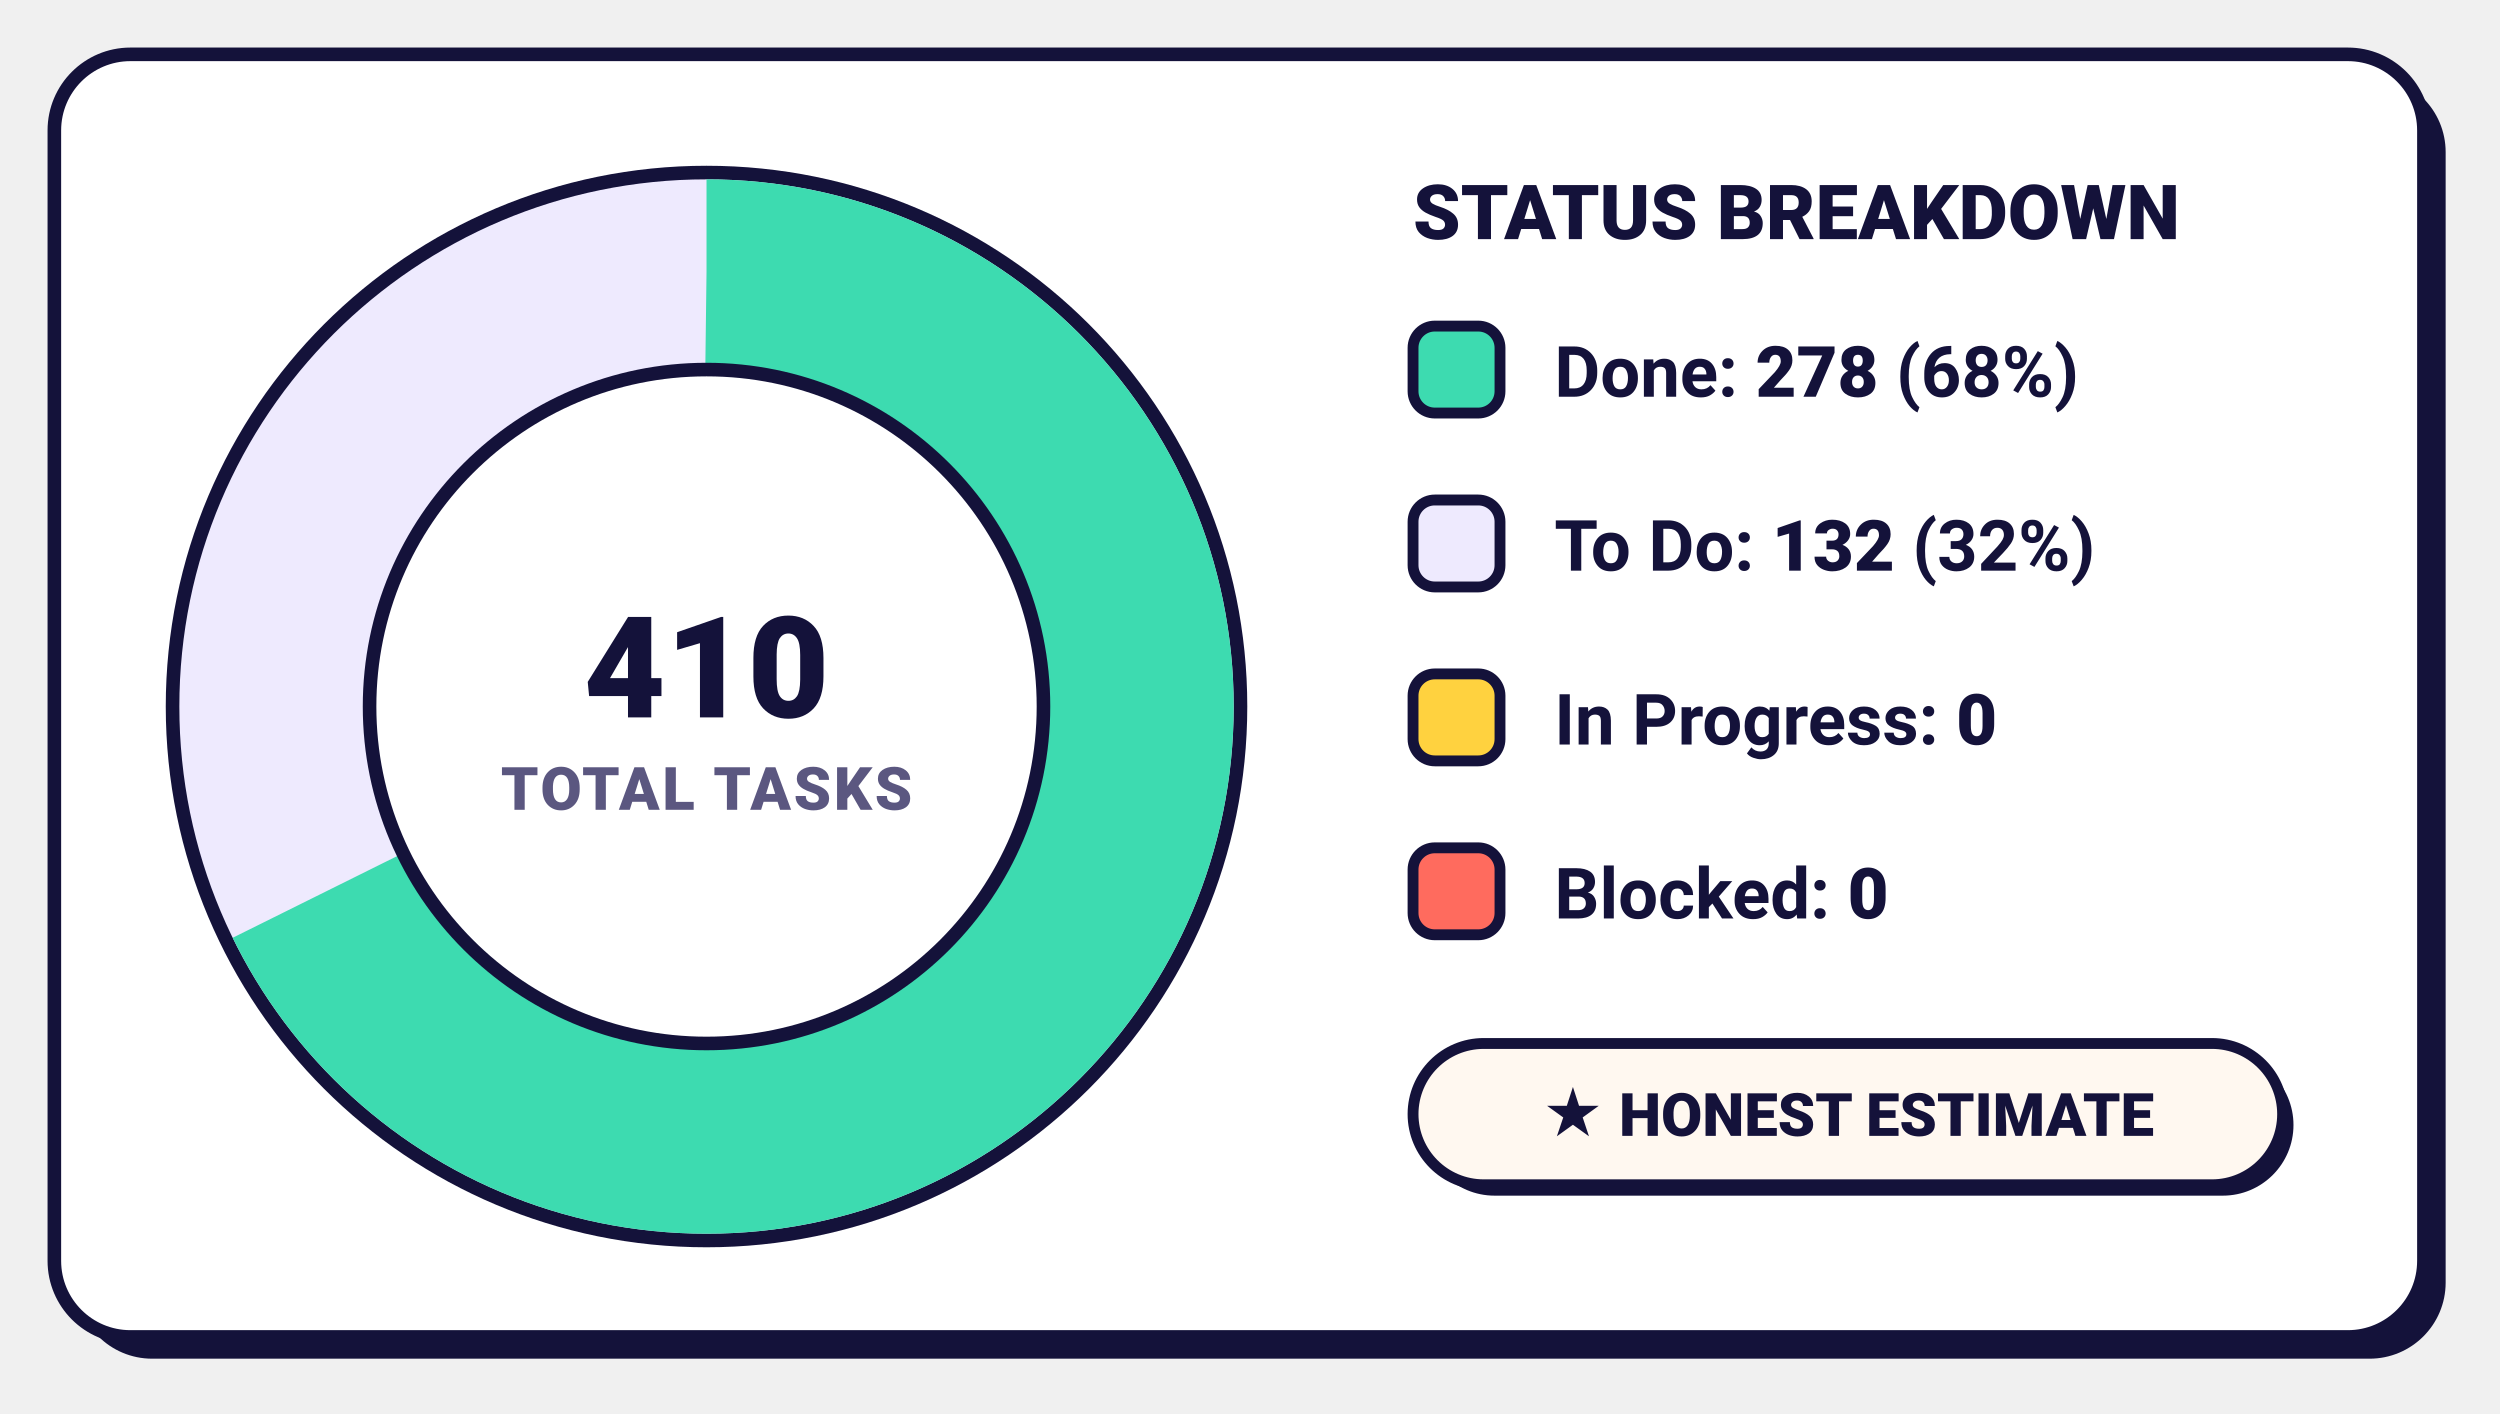
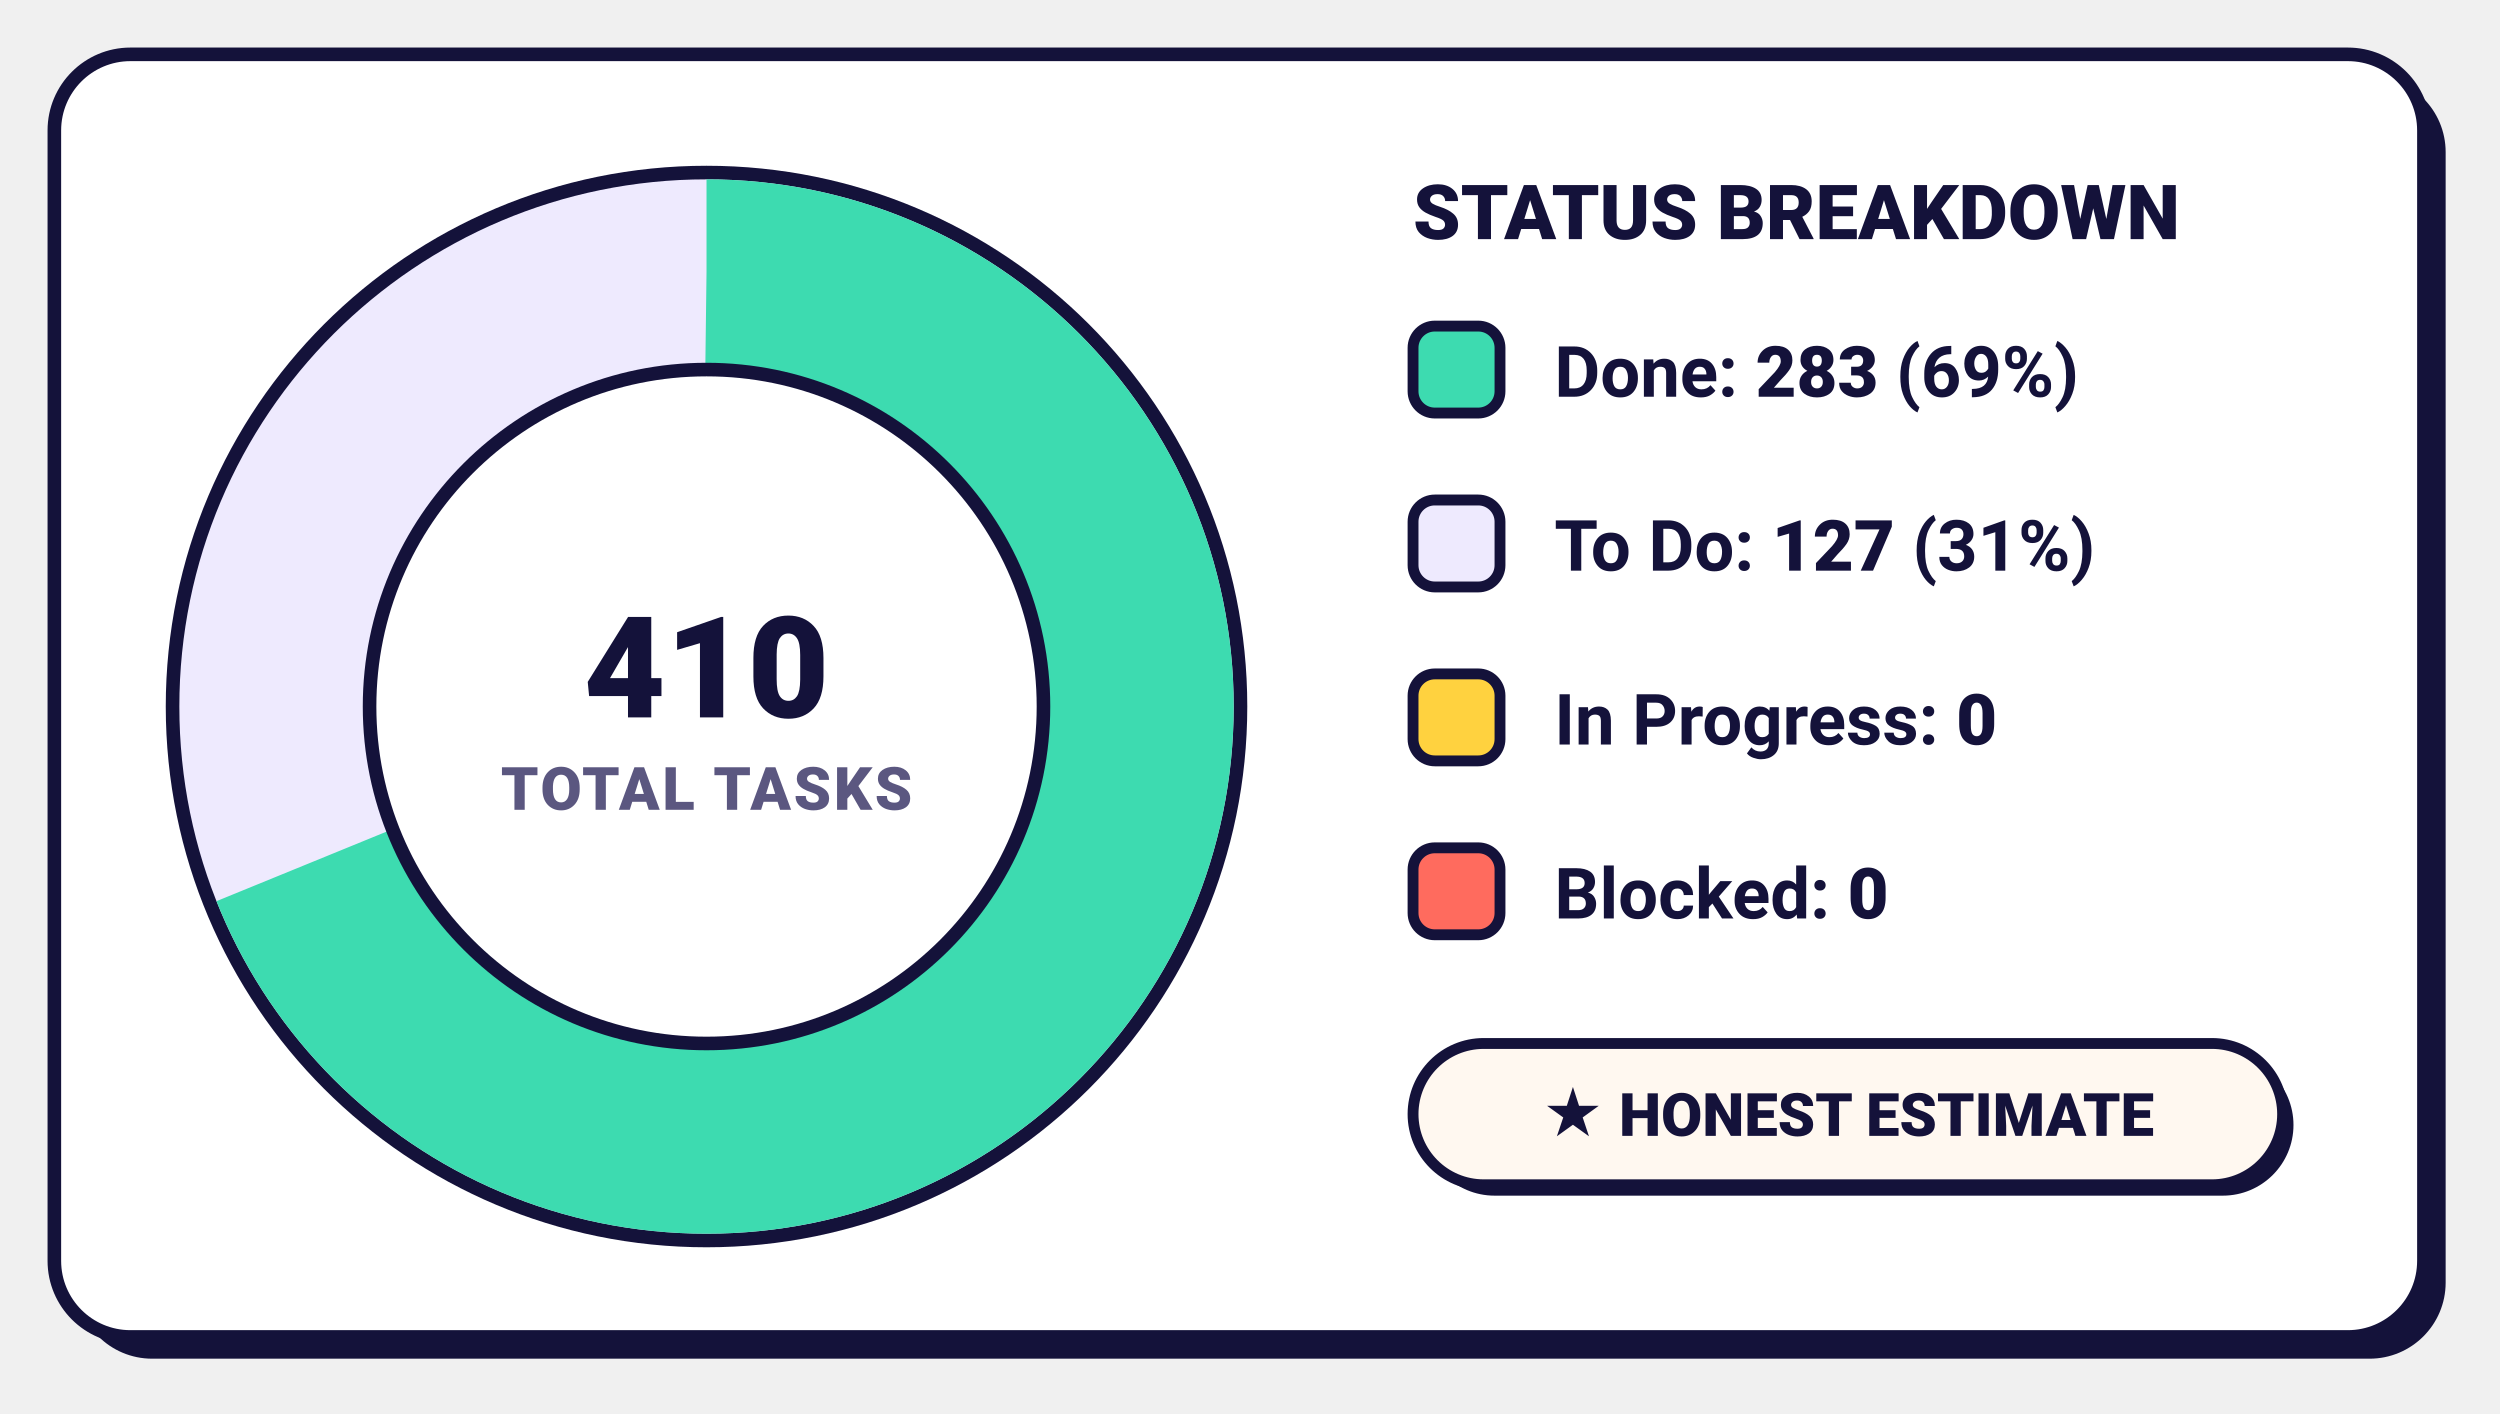
<svg xmlns="http://www.w3.org/2000/svg" width="460" height="260" viewBox="0 0 460 260">
  <style>
    .val { font-family: system-ui, -apple-system, 'Segoe UI', Roboto, Helvetica, Arial, sans-serif; font-size: 26px; font-weight: 900; fill: #14123A; }
    .lbl { font-family: system-ui, -apple-system, 'Segoe UI', Roboto, Helvetica, Arial, sans-serif; font-size: 11px; font-weight: 800; fill: #5B5780; letter-spacing: 0.5px; }
    .leg { font-family: system-ui, -apple-system, 'Segoe UI', Roboto, Helvetica, Arial, sans-serif; font-size: 13px; font-weight: 700; fill: #14123A; }
    .card-title { font-family: system-ui, -apple-system, 'Segoe UI', Roboto, Helvetica, Arial, sans-serif; font-size: 14px; font-weight: 800; fill: #14123A; }
  </style>
  <rect x="14" y="14" width="436" height="236" rx="14" fill="#14123A" />
  <rect x="10" y="10" width="436" height="236" rx="14" fill="#FFFFFF" stroke="#14123A" stroke-width="2.5" />
  <circle cx="130" cy="130" r="80" fill="none" stroke="#14123A" stroke-width="39" />
  <circle cx="130" cy="130" r="80" fill="none" stroke="#EEEAFE" stroke-width="34" />
-   <circle cx="130" cy="130" r="80" fill="none" stroke="#3DDBB0" stroke-width="34" stroke-dasharray="340.82 502.65" transform="rotate(-90 130 130)" />
+   <circle cx="130" cy="130" r="80" fill="none" stroke="#3DDBB0" stroke-width="34" stroke-dasharray="346.95 502.65" transform="rotate(-90 130 130)" />
  <circle cx="130" cy="130" r="62" fill="#FFFFFF" stroke="#14123A" stroke-width="2.5" />
  <text x="130" y="132" class="val" text-anchor="middle">410</text>
  <text x="130" y="149" class="lbl" text-anchor="middle">TOTAL TASKS</text>
  <text x="260" y="44" class="card-title">STATUS BREAKDOWN</text>
  <rect x="260" y="60" width="16" height="16" rx="4" fill="#3DDBB0" stroke="#14123A" stroke-width="2" />
-   <text x="286" y="73" class="leg">Done: <tspan font-weight="800">278</tspan> (68%)</text>
+   <text x="286" y="73" class="leg">Done: <tspan font-weight="800">283</tspan> (69%)</text>
  <rect x="260" y="92" width="16" height="16" rx="4" fill="#EEEAFE" stroke="#14123A" stroke-width="2" />
-   <text x="286" y="105" class="leg">To Do: <tspan font-weight="800">132</tspan> (32%)</text>
+   <text x="286" y="105" class="leg">To Do: <tspan font-weight="800">127</tspan> (31%)</text>
  <rect x="260" y="124" width="16" height="16" rx="4" fill="#FFD23F" stroke="#14123A" stroke-width="2" />
  <text x="286" y="137" class="leg">In Progress: <tspan font-weight="800">0</tspan>
  </text>
  <rect x="260" y="156" width="16" height="16" rx="4" fill="#FF6B5E" stroke="#14123A" stroke-width="2" />
  <text x="286" y="169" class="leg">Blocked: <tspan font-weight="800">0</tspan>
  </text>
  <rect x="262" y="194" width="160" height="26" rx="13" fill="#14123A" />
  <rect x="260" y="192" width="160" height="26" rx="13" fill="#FFF8F0" stroke="#14123A" stroke-width="2" />
  <text x="340" y="209" font-family="system-ui, -apple-system, 'Segoe UI', Roboto, Helvetica, Arial, sans-serif" font-size="11px" font-weight="800" fill="#14123A" text-anchor="middle">★ HONEST ESTIMATE</text>
</svg>
